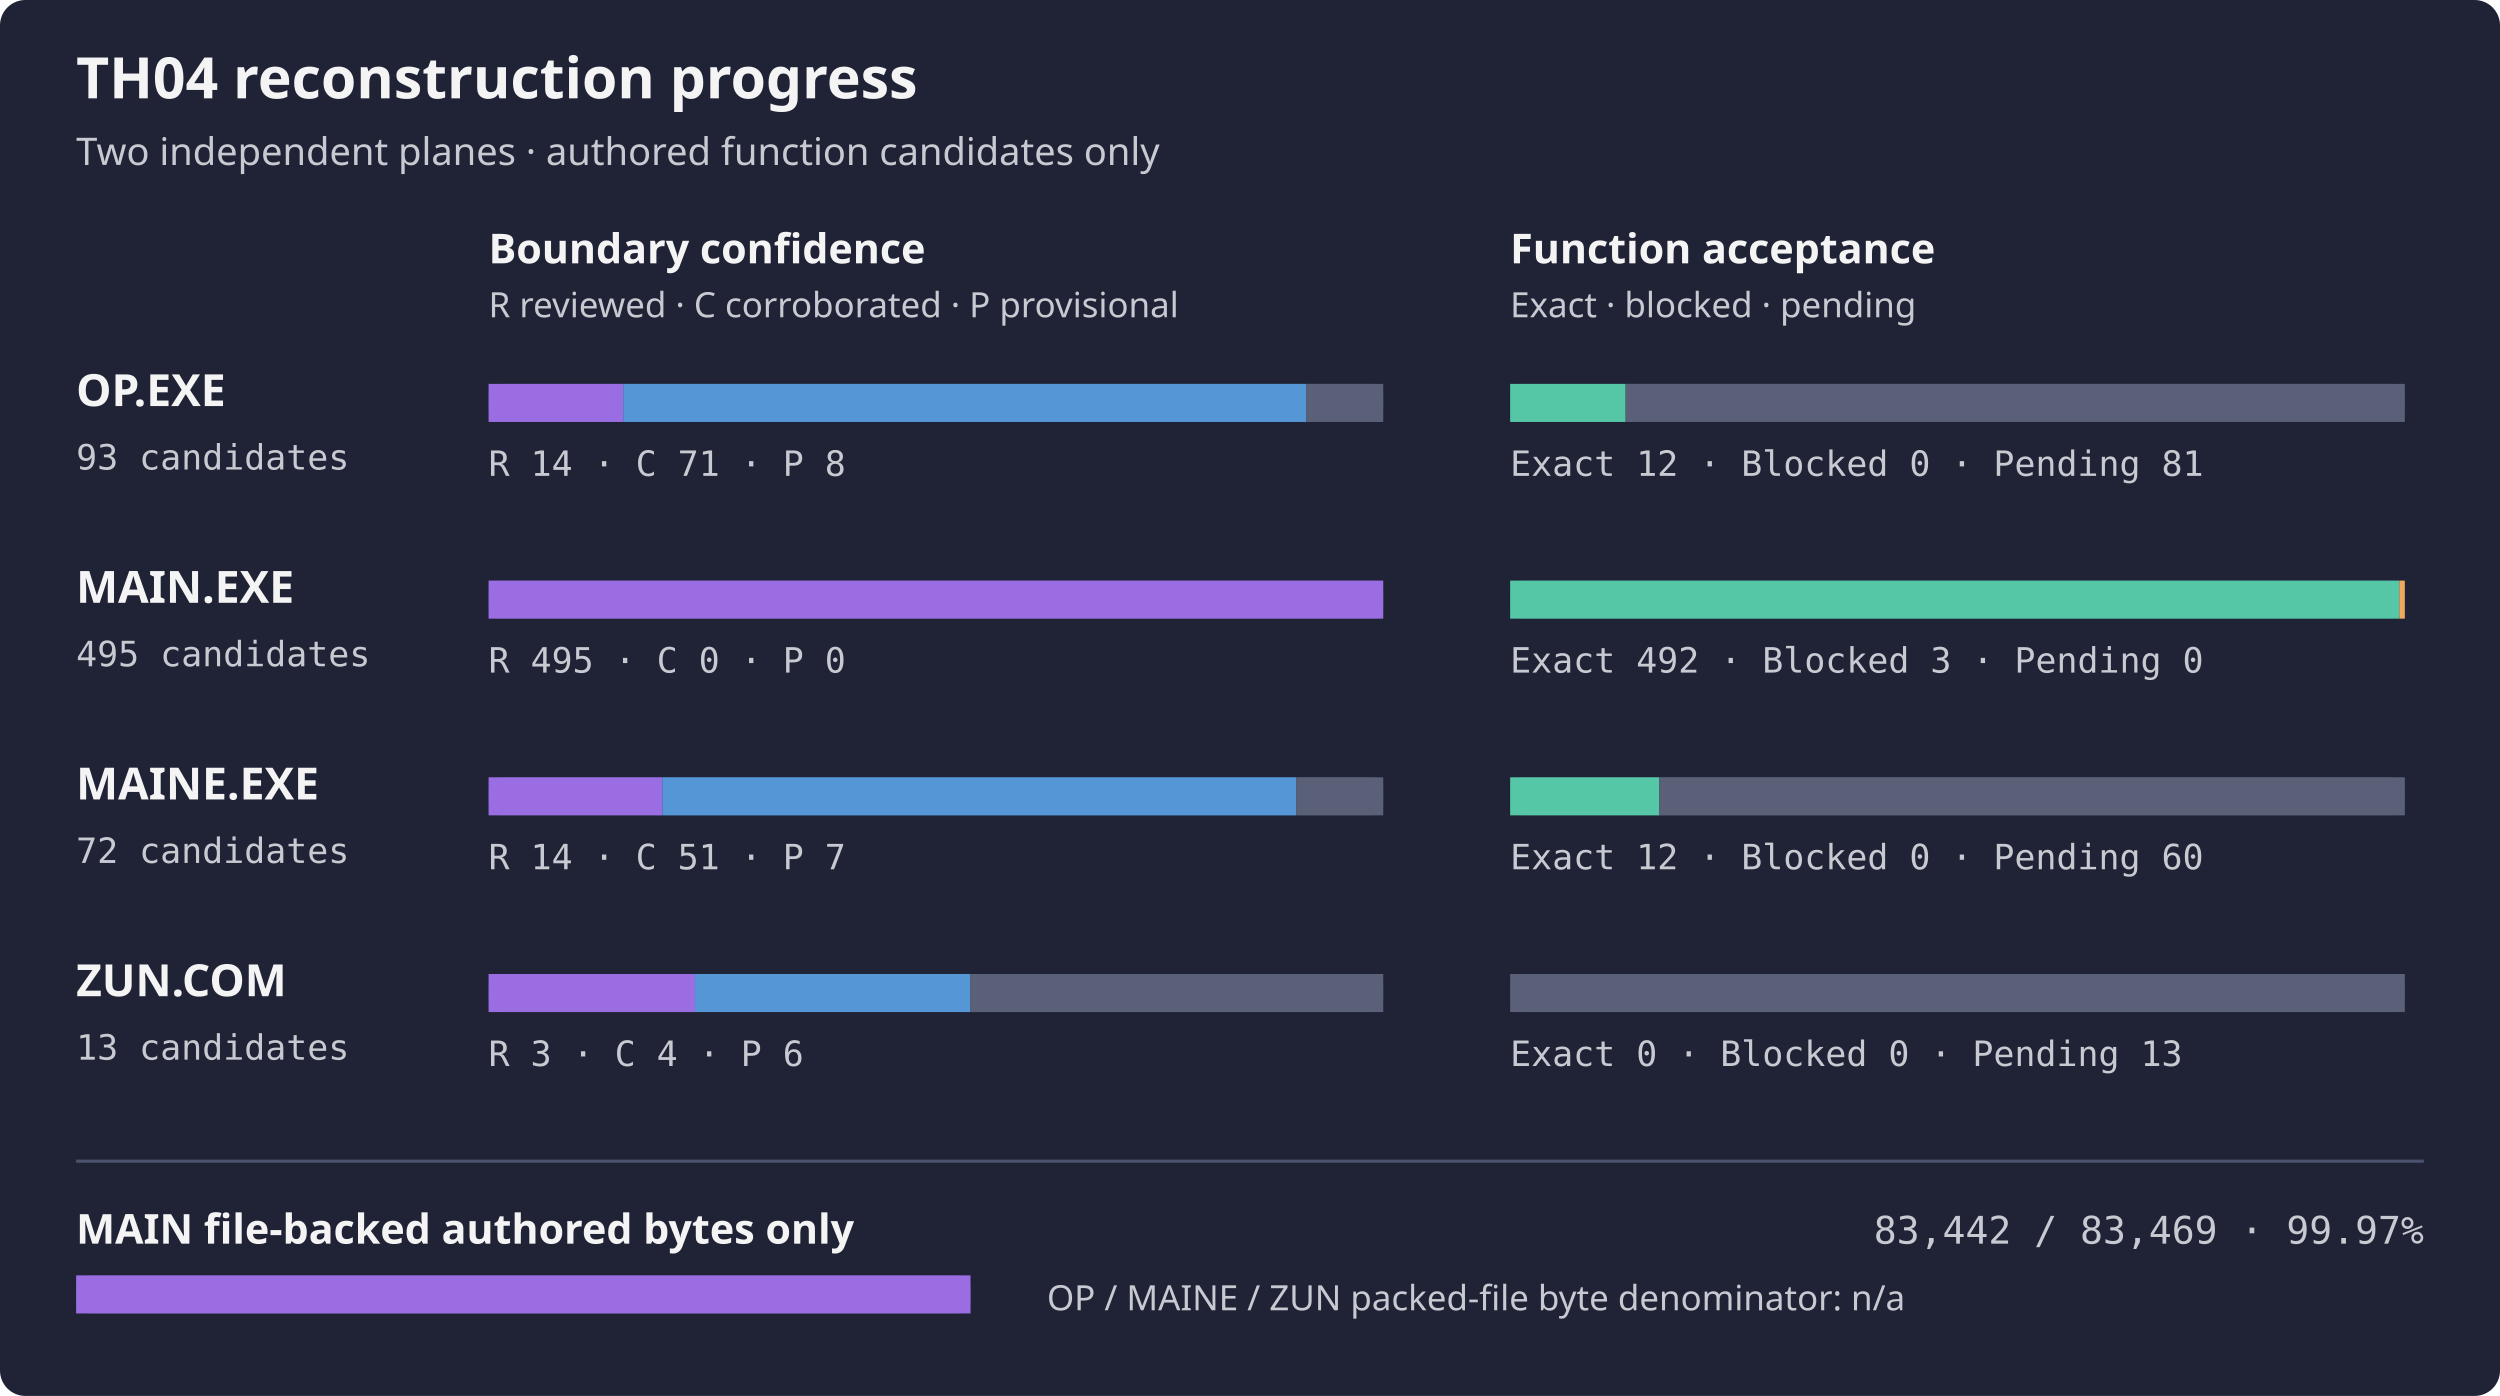
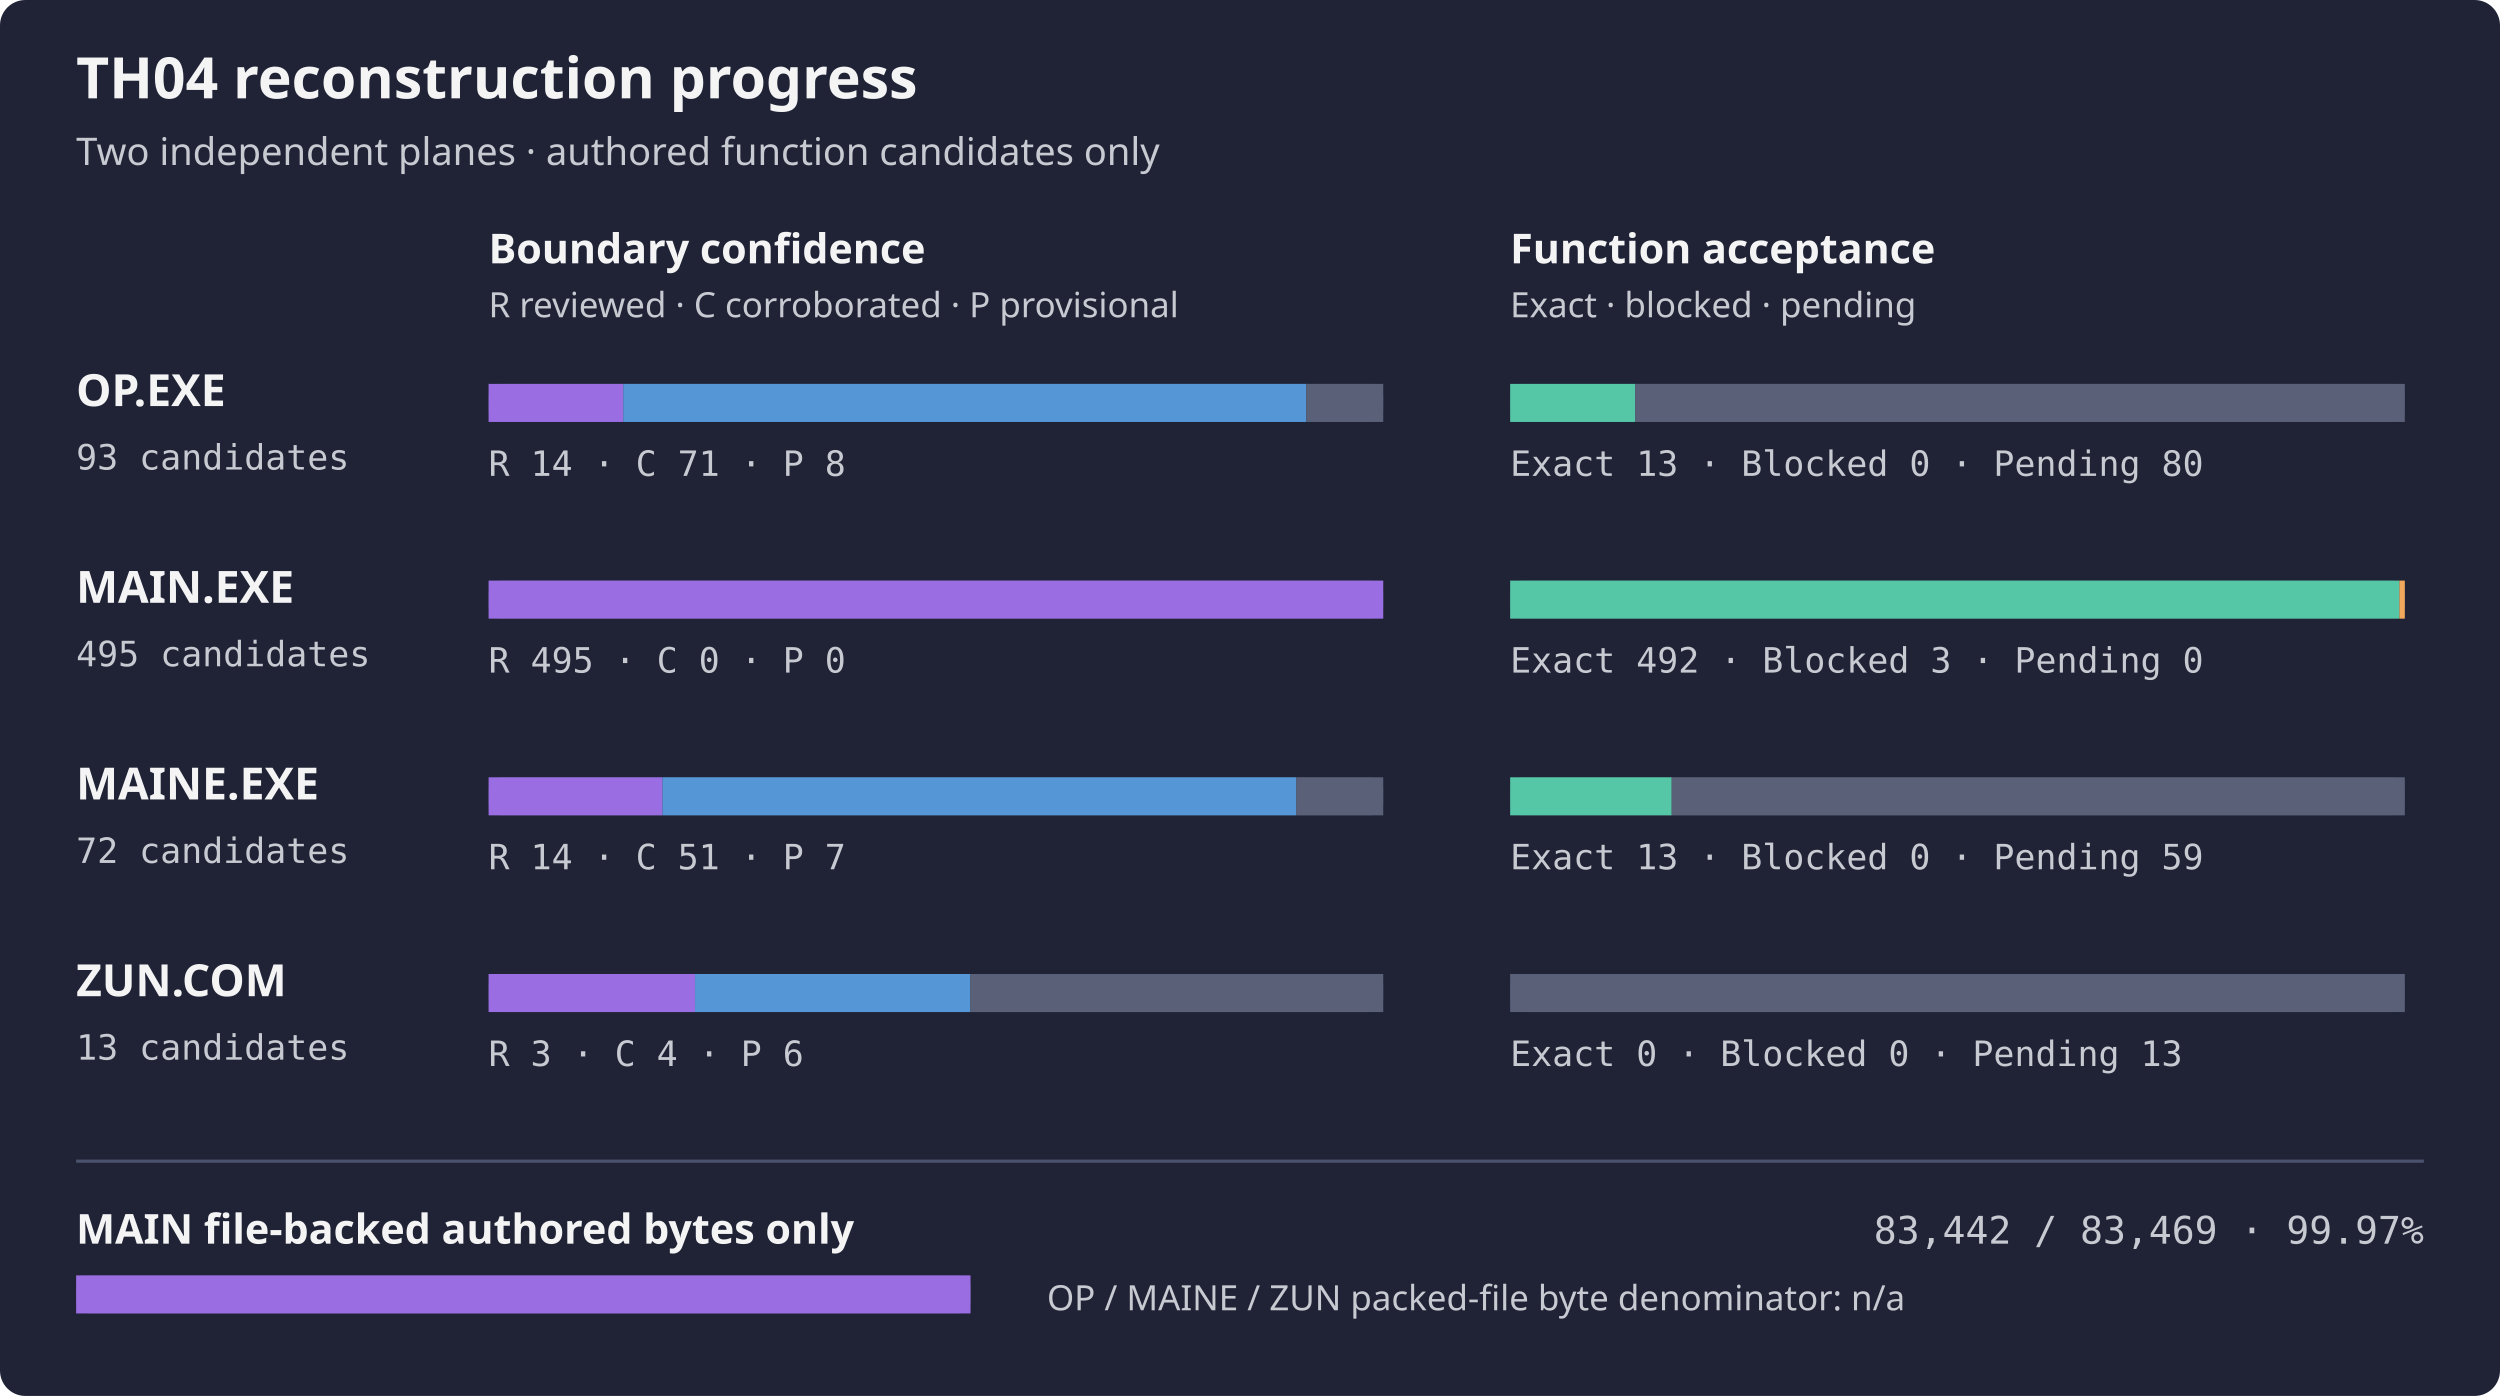
<svg xmlns="http://www.w3.org/2000/svg" width="788" height="440" role="img" aria-label="TH04 per-artifact reconstruction progress">
  <rect width="788" height="440" rx="8" fill="#1f2335" />
  <text x="24" y="31" fill="#f4f4f5" font-family="sans-serif" font-size="18" font-weight="600">TH04 reconstruction progress</text>
  <text x="24" y="52" fill="#c8cad2" font-family="sans-serif" font-size="12">Two independent planes · authored function candidates only</text>
  <text x="154" y="83" fill="#f4f4f5" font-family="sans-serif" font-size="13" font-weight="600">Boundary confidence</text>
  <text x="476" y="83" fill="#f4f4f5" font-family="sans-serif" font-size="13" font-weight="600">Function acceptance</text>
  <text x="154" y="100" fill="#c8cad2" font-family="sans-serif" font-size="11">R reviewed · C corroborated · P provisional</text>
  <text x="476" y="100" fill="#c8cad2" font-family="sans-serif" font-size="11">Exact · blocked · pending</text>
  <text x="24" y="128" fill="#f4f4f5" font-family="sans-serif" font-size="14" font-weight="600">OP.EXE</text>
  <text x="24" y="148" fill="#c8cad2" font-family="monospace" font-size="11">93 candidates</text>
  <rect x="154" y="121" width="282" height="12" rx="4" fill="#353b52" />
  <rect x="154.00" y="121" width="42.45" height="12" fill="#9b6de3" />
  <rect x="196.45" y="121" width="215.29" height="12" fill="#5496d6" />
  <rect x="411.74" y="121" width="24.26" height="12" fill="#596078" />
  <rect x="476" y="121" width="282" height="12" rx="4" fill="#353b52" />
-   <rect x="476.00" y="121" width="36.39" height="12" fill="#55c7a6" />
-   <rect x="512.39" y="121" width="245.61" height="12" fill="#596078" />
+   <rect x="476.00" y="121" width="39.42" height="12" fill="#55c7a6" />
+   <rect x="515.42" y="121" width="242.58" height="12" fill="#596078" />
  <text x="154" y="150" fill="#c8cad2" font-family="monospace" font-size="11">R 14 · C 71 · P 8</text>
-   <text x="476" y="150" fill="#c8cad2" font-family="monospace" font-size="11">Exact 12 · Blocked 0 · Pending 81</text>
+   <text x="476" y="150" fill="#c8cad2" font-family="monospace" font-size="11">Exact 13 · Blocked 0 · Pending 80</text>
  <text x="24" y="190" fill="#f4f4f5" font-family="sans-serif" font-size="14" font-weight="600">MAIN.EXE</text>
  <text x="24" y="210" fill="#c8cad2" font-family="monospace" font-size="11">495 candidates</text>
  <rect x="154" y="183" width="282" height="12" rx="4" fill="#353b52" />
  <rect x="154.00" y="183" width="282.00" height="12" fill="#9b6de3" />
  <rect x="476" y="183" width="282" height="12" rx="4" fill="#353b52" />
  <rect x="476.00" y="183" width="280.29" height="12" fill="#55c7a6" />
  <rect x="756.29" y="183" width="1.71" height="12" fill="#f0a95c" />
  <text x="154" y="212" fill="#c8cad2" font-family="monospace" font-size="11">R 495 · C 0 · P 0</text>
  <text x="476" y="212" fill="#c8cad2" font-family="monospace" font-size="11">Exact 492 · Blocked 3 · Pending 0</text>
  <text x="24" y="252" fill="#f4f4f5" font-family="sans-serif" font-size="14" font-weight="600">MAINE.EXE</text>
  <text x="24" y="272" fill="#c8cad2" font-family="monospace" font-size="11">72 candidates</text>
  <rect x="154" y="245" width="282" height="12" rx="4" fill="#353b52" />
  <rect x="154.00" y="245" width="54.83" height="12" fill="#9b6de3" />
  <rect x="208.83" y="245" width="199.75" height="12" fill="#5496d6" />
  <rect x="408.58" y="245" width="27.42" height="12" fill="#596078" />
  <rect x="476" y="245" width="282" height="12" rx="4" fill="#353b52" />
-   <rect x="476.00" y="245" width="47.00" height="12" fill="#55c7a6" />
-   <rect x="523.00" y="245" width="235.00" height="12" fill="#596078" />
+   <rect x="476.00" y="245" width="50.92" height="12" fill="#55c7a6" />
+   <rect x="526.92" y="245" width="231.08" height="12" fill="#596078" />
  <text x="154" y="274" fill="#c8cad2" font-family="monospace" font-size="11">R 14 · C 51 · P 7</text>
-   <text x="476" y="274" fill="#c8cad2" font-family="monospace" font-size="11">Exact 12 · Blocked 0 · Pending 60</text>
+   <text x="476" y="274" fill="#c8cad2" font-family="monospace" font-size="11">Exact 13 · Blocked 0 · Pending 59</text>
  <text x="24" y="314" fill="#f4f4f5" font-family="sans-serif" font-size="14" font-weight="600">ZUN.COM</text>
  <text x="24" y="334" fill="#c8cad2" font-family="monospace" font-size="11">13 candidates</text>
  <rect x="154" y="307" width="282" height="12" rx="4" fill="#353b52" />
  <rect x="154.00" y="307" width="65.08" height="12" fill="#9b6de3" />
  <rect x="219.08" y="307" width="86.77" height="12" fill="#5496d6" />
  <rect x="305.85" y="307" width="130.15" height="12" fill="#596078" />
  <rect x="476" y="307" width="282" height="12" rx="4" fill="#353b52" />
  <rect x="476.00" y="307" width="282.00" height="12" fill="#596078" />
  <text x="154" y="336" fill="#c8cad2" font-family="monospace" font-size="11">R 3 · C 4 · P 6</text>
  <text x="476" y="336" fill="#c8cad2" font-family="monospace" font-size="11">Exact 0 · Blocked 0 · Pending 13</text>
  <path d="M24 366 H764" stroke="#4b526d" />
  <text x="24" y="392" fill="#f4f4f5" font-family="sans-serif" font-size="13" font-weight="600">MAIN file-backed authored bytes only</text>
  <text x="764" y="392" fill="#c8cad2" text-anchor="end" font-family="monospace" font-size="12">83,442 / 83,469 · 99.97%</text>
  <rect x="24" y="402" width="282" height="12" rx="4" fill="#353b52" />
  <rect x="24" y="402" width="281.91" height="12" fill="#9b6de3" />
  <text x="330" y="413" fill="#c8cad2" font-family="sans-serif" font-size="11">OP / MAINE / ZUN packed-file byte denominator: n/a</text>
</svg>
